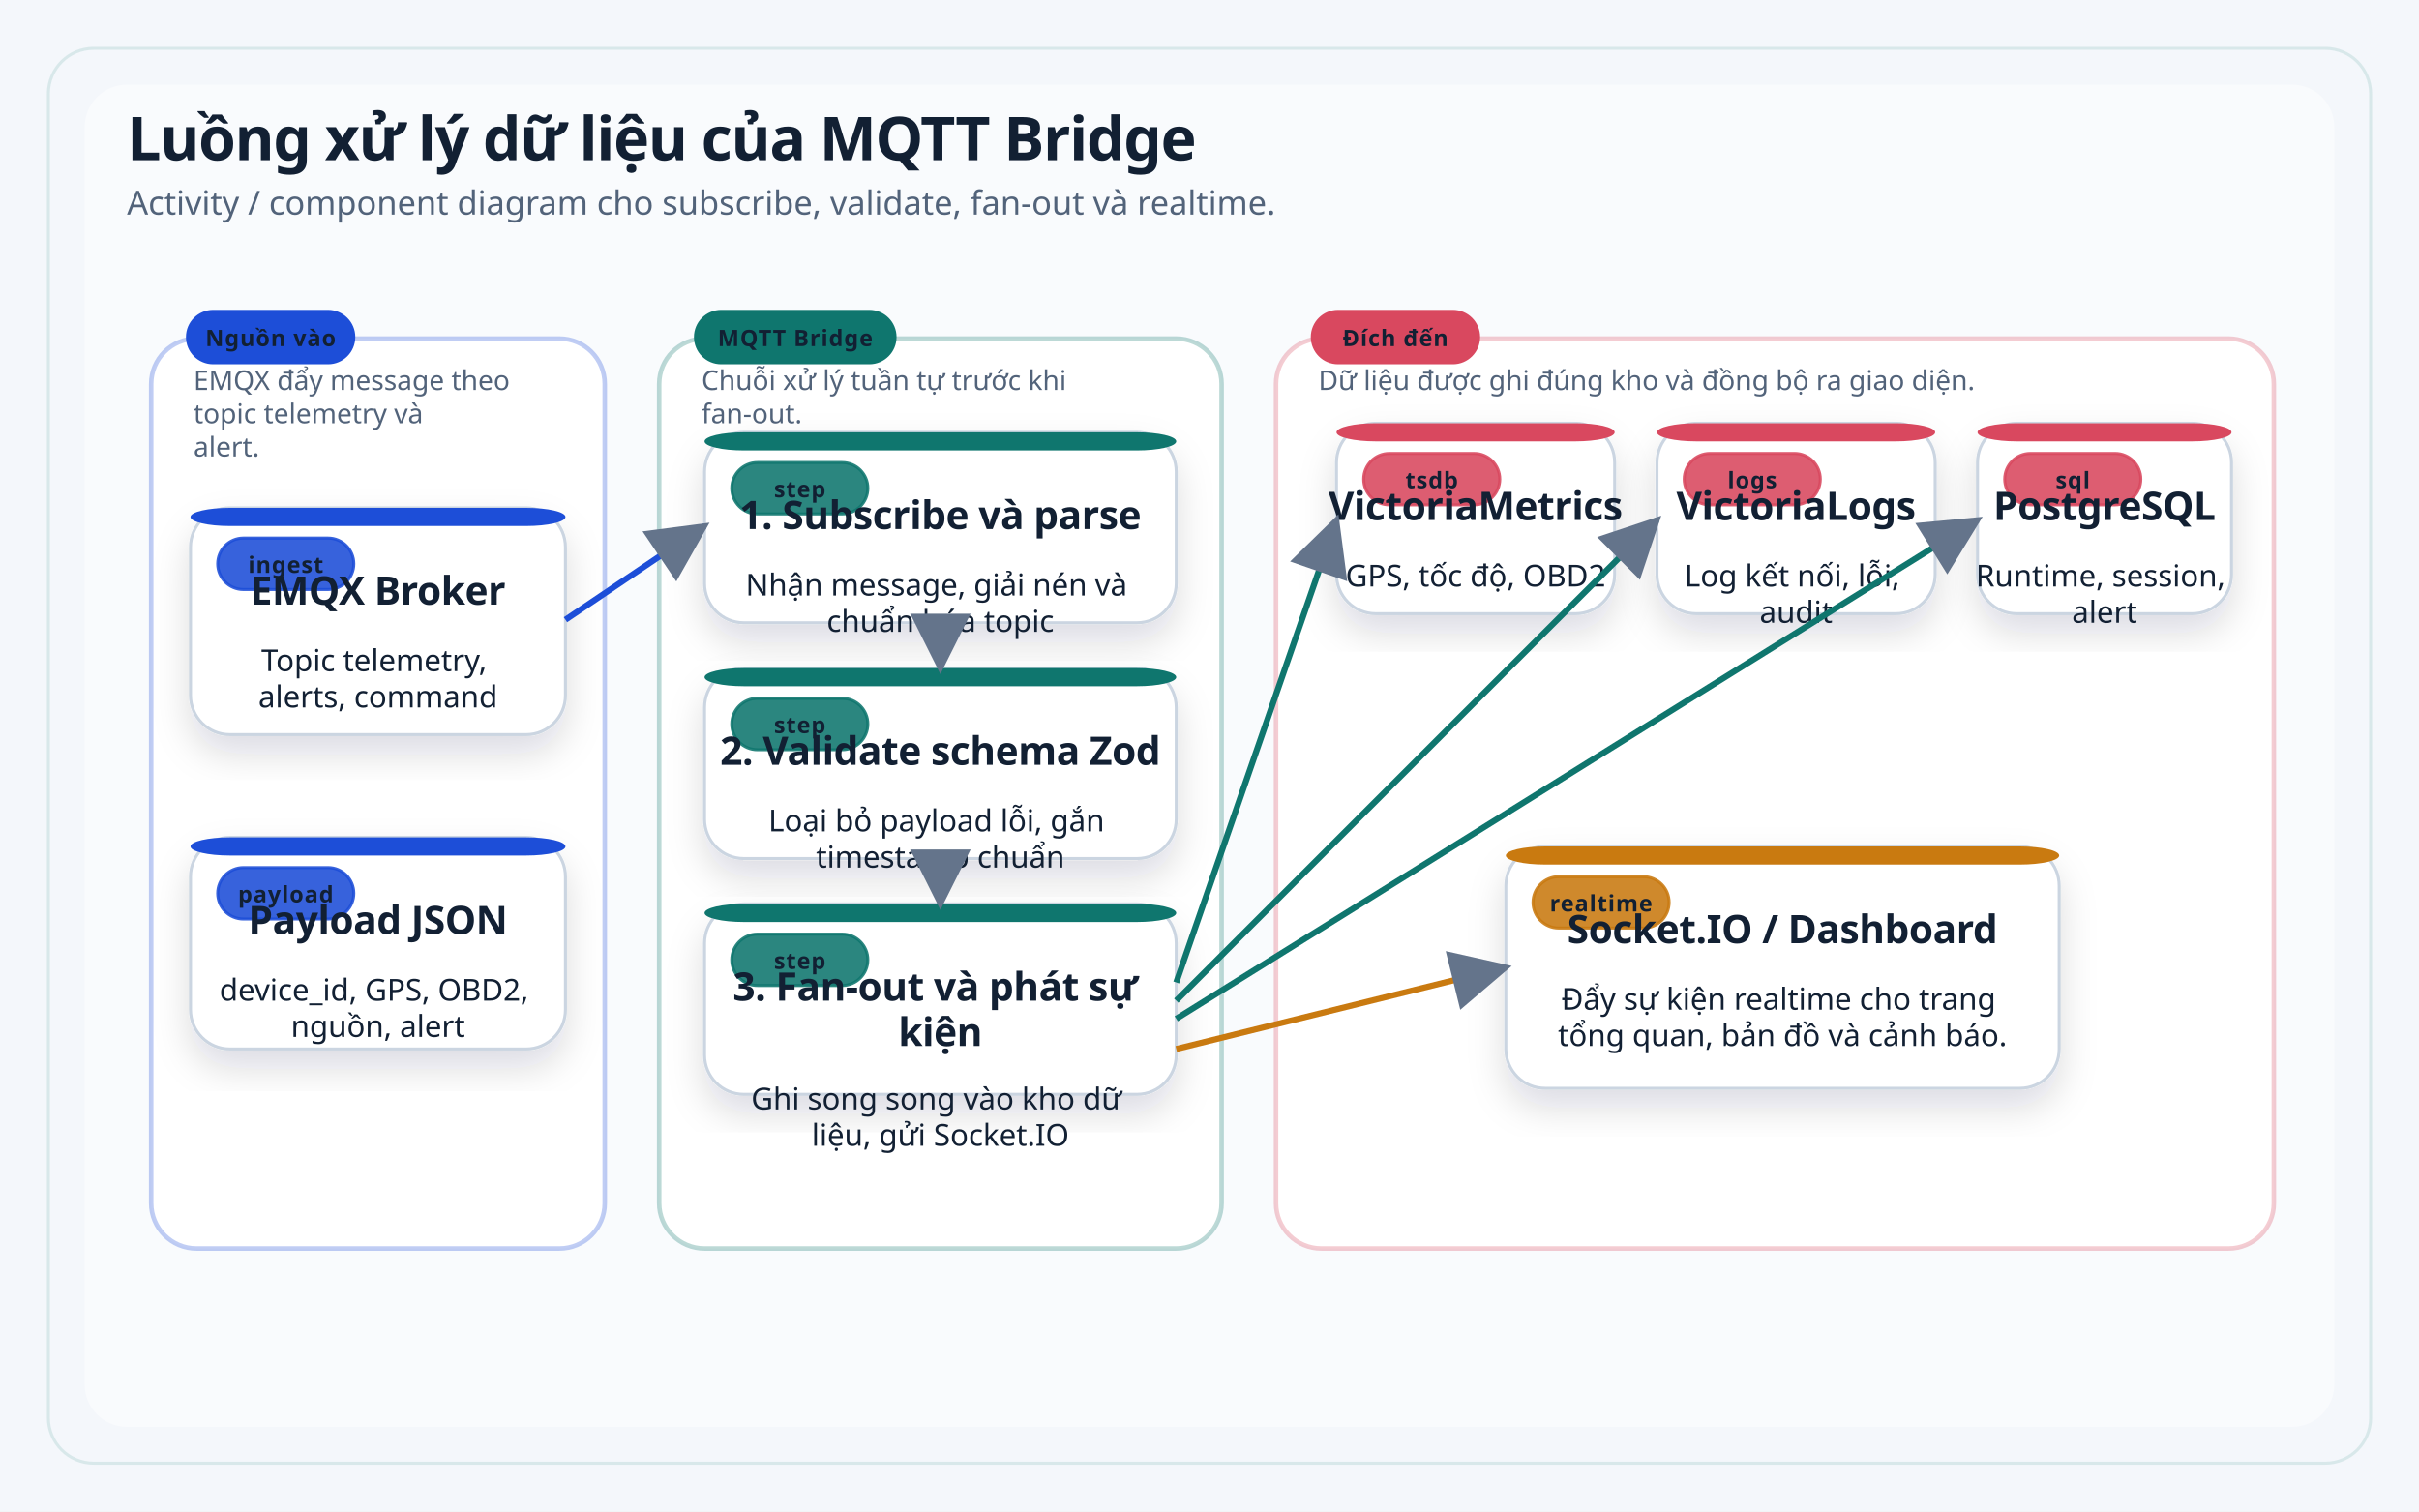
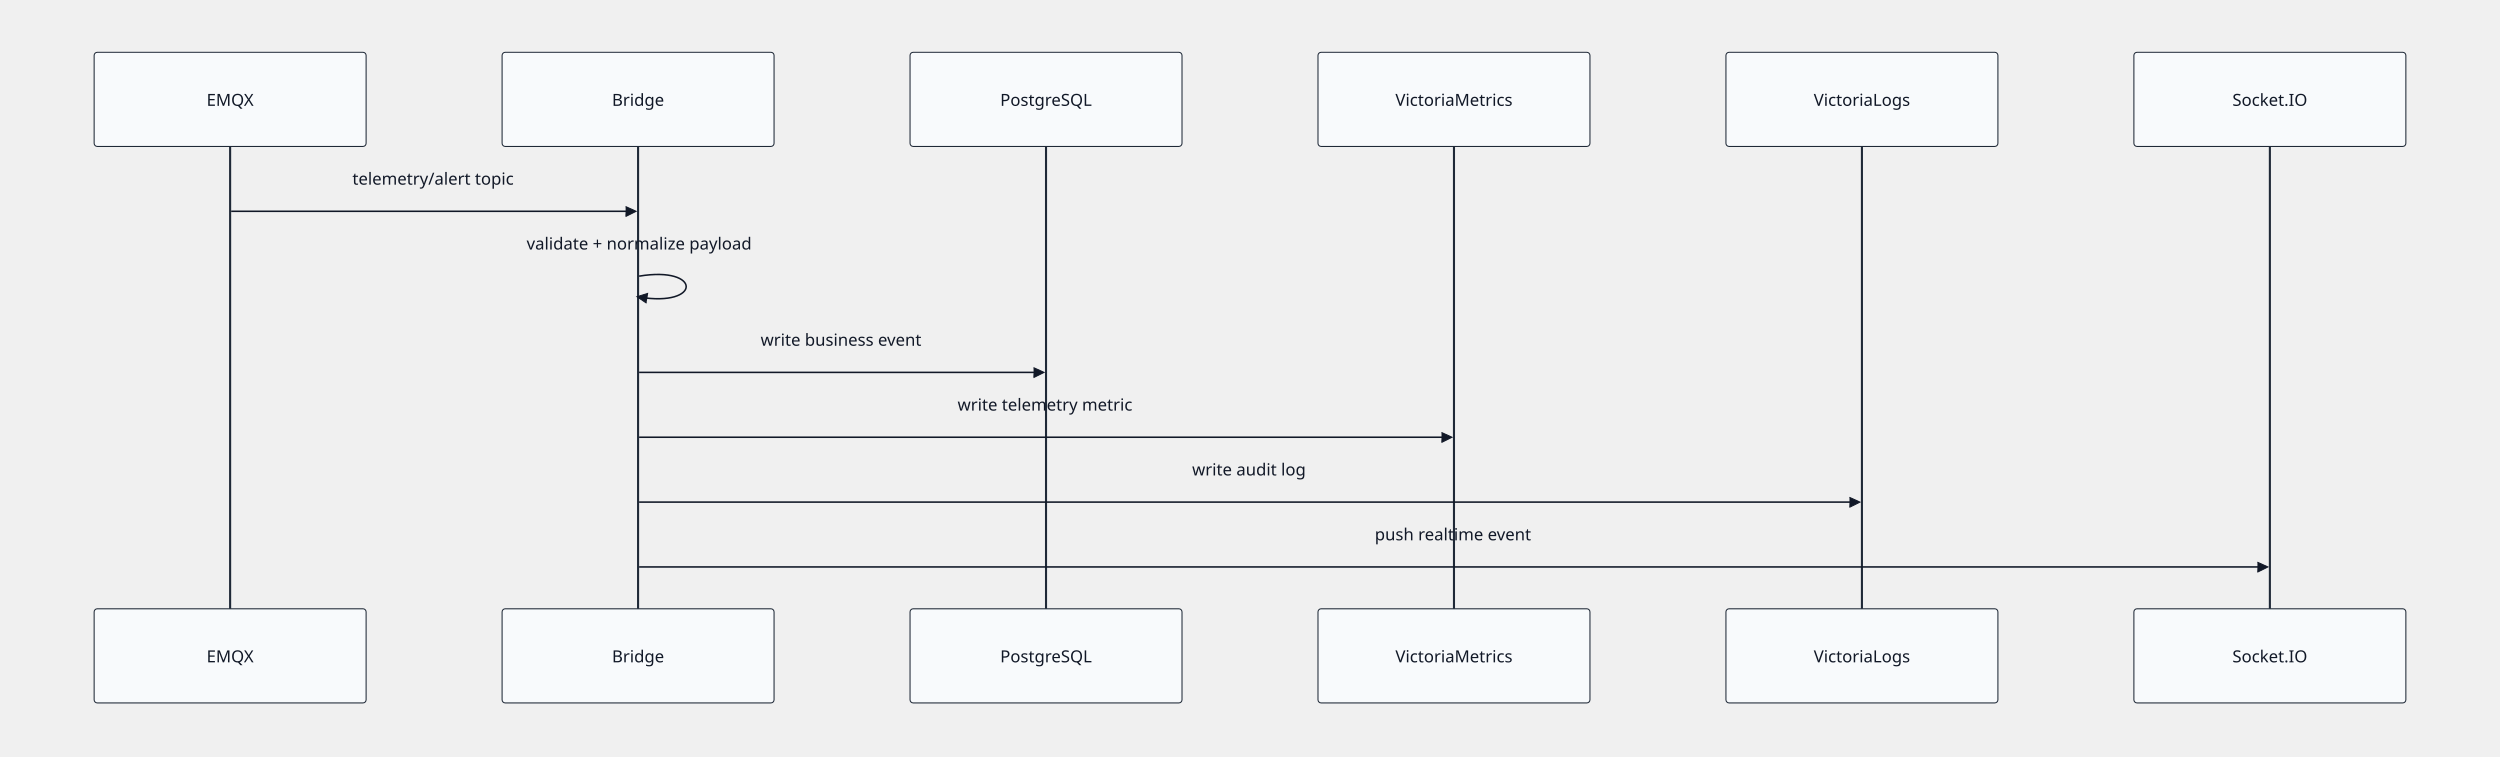
- <svg xmlns="http://www.w3.org/2000/svg" viewBox="0 0 1600 1000" width="1600" height="1000">
+ <svg xmlns="http://www.w3.org/2000/svg" id="my-svg" width="100%" style="max-width: 2390px; background-color: white;" viewBox="-90 -50 2390 723" role="graphics-document document" aria-roledescription="sequence">
+   <g>
+     <rect x="1950" y="532" fill="#eaeaea" stroke="#666" width="260" height="90" name="WS" rx="3" ry="3" class="actor actor-bottom" />
+     <text x="2080" y="577" dominant-baseline="central" alignment-baseline="central" class="actor actor-box" style="text-anchor: middle; font-size: 16px; font-weight: 400; font-family: &quot;Noto Sans&quot;, &quot;Segoe UI&quot;, Arial, sans-serif;">
+       <tspan x="2080" dy="0">Socket.IO</tspan>
+     </text>
+   </g>
+   <g>
+     <rect x="1560" y="532" fill="#eaeaea" stroke="#666" width="260" height="90" name="VL" rx="3" ry="3" class="actor actor-bottom" />
+     <text x="1690" y="577" dominant-baseline="central" alignment-baseline="central" class="actor actor-box" style="text-anchor: middle; font-size: 16px; font-weight: 400; font-family: &quot;Noto Sans&quot;, &quot;Segoe UI&quot;, Arial, sans-serif;">
+       <tspan x="1690" dy="0">VictoriaLogs</tspan>
+     </text>
+   </g>
+   <g>
+     <rect x="1170" y="532" fill="#eaeaea" stroke="#666" width="260" height="90" name="VM" rx="3" ry="3" class="actor actor-bottom" />
+     <text x="1300" y="577" dominant-baseline="central" alignment-baseline="central" class="actor actor-box" style="text-anchor: middle; font-size: 16px; font-weight: 400; font-family: &quot;Noto Sans&quot;, &quot;Segoe UI&quot;, Arial, sans-serif;">
+       <tspan x="1300" dy="0">VictoriaMetrics</tspan>
+     </text>
+   </g>
+   <g>
+     <rect x="780" y="532" fill="#eaeaea" stroke="#666" width="260" height="90" name="PG" rx="3" ry="3" class="actor actor-bottom" />
+     <text x="910" y="577" dominant-baseline="central" alignment-baseline="central" class="actor actor-box" style="text-anchor: middle; font-size: 16px; font-weight: 400; font-family: &quot;Noto Sans&quot;, &quot;Segoe UI&quot;, Arial, sans-serif;">
+       <tspan x="910" dy="0">PostgreSQL</tspan>
+     </text>
+   </g>
+   <g>
+     <rect x="390" y="532" fill="#eaeaea" stroke="#666" width="260" height="90" name="Bridge" rx="3" ry="3" class="actor actor-bottom" />
+     <text x="520" y="577" dominant-baseline="central" alignment-baseline="central" class="actor actor-box" style="text-anchor: middle; font-size: 16px; font-weight: 400; font-family: &quot;Noto Sans&quot;, &quot;Segoe UI&quot;, Arial, sans-serif;">
+       <tspan x="520" dy="0">Bridge</tspan>
+     </text>
+   </g>
+   <g>
+     <rect x="0" y="532" fill="#eaeaea" stroke="#666" width="260" height="90" name="EMQX" rx="3" ry="3" class="actor actor-bottom" />
+     <text x="130" y="577" dominant-baseline="central" alignment-baseline="central" class="actor actor-box" style="text-anchor: middle; font-size: 16px; font-weight: 400; font-family: &quot;Noto Sans&quot;, &quot;Segoe UI&quot;, Arial, sans-serif;">
+       <tspan x="130" dy="0">EMQX</tspan>
+     </text>
+   </g>
+   <g>
+     <line id="actor5" x1="2080" y1="90" x2="2080" y2="532" class="actor-line 200" stroke-width="0.5px" stroke="#999" name="WS" />
+     <g id="root-5">
+       <rect x="1950" y="0" fill="#eaeaea" stroke="#666" width="260" height="90" name="WS" rx="3" ry="3" class="actor actor-top" />
+       <text x="2080" y="45" dominant-baseline="central" alignment-baseline="central" class="actor actor-box" style="text-anchor: middle; font-size: 16px; font-weight: 400; font-family: &quot;Noto Sans&quot;, &quot;Segoe UI&quot;, Arial, sans-serif;">
+         <tspan x="2080" dy="0">Socket.IO</tspan>
+       </text>
+     </g>
+   </g>
+   <g>
+     <line id="actor4" x1="1690" y1="90" x2="1690" y2="532" class="actor-line 200" stroke-width="0.5px" stroke="#999" name="VL" />
+     <g id="root-4">
+       <rect x="1560" y="0" fill="#eaeaea" stroke="#666" width="260" height="90" name="VL" rx="3" ry="3" class="actor actor-top" />
+       <text x="1690" y="45" dominant-baseline="central" alignment-baseline="central" class="actor actor-box" style="text-anchor: middle; font-size: 16px; font-weight: 400; font-family: &quot;Noto Sans&quot;, &quot;Segoe UI&quot;, Arial, sans-serif;">
+         <tspan x="1690" dy="0">VictoriaLogs</tspan>
+       </text>
+     </g>
+   </g>
+   <g>
+     <line id="actor3" x1="1300" y1="90" x2="1300" y2="532" class="actor-line 200" stroke-width="0.5px" stroke="#999" name="VM" />
+     <g id="root-3">
+       <rect x="1170" y="0" fill="#eaeaea" stroke="#666" width="260" height="90" name="VM" rx="3" ry="3" class="actor actor-top" />
+       <text x="1300" y="45" dominant-baseline="central" alignment-baseline="central" class="actor actor-box" style="text-anchor: middle; font-size: 16px; font-weight: 400; font-family: &quot;Noto Sans&quot;, &quot;Segoe UI&quot;, Arial, sans-serif;">
+         <tspan x="1300" dy="0">VictoriaMetrics</tspan>
+       </text>
+     </g>
+   </g>
+   <g>
+     <line id="actor2" x1="910" y1="90" x2="910" y2="532" class="actor-line 200" stroke-width="0.5px" stroke="#999" name="PG" />
+     <g id="root-2">
+       <rect x="780" y="0" fill="#eaeaea" stroke="#666" width="260" height="90" name="PG" rx="3" ry="3" class="actor actor-top" />
+       <text x="910" y="45" dominant-baseline="central" alignment-baseline="central" class="actor actor-box" style="text-anchor: middle; font-size: 16px; font-weight: 400; font-family: &quot;Noto Sans&quot;, &quot;Segoe UI&quot;, Arial, sans-serif;">
+         <tspan x="910" dy="0">PostgreSQL</tspan>
+       </text>
+     </g>
+   </g>
+   <g>
+     <line id="actor1" x1="520" y1="90" x2="520" y2="532" class="actor-line 200" stroke-width="0.5px" stroke="#999" name="Bridge" />
+     <g id="root-1">
+       <rect x="390" y="0" fill="#eaeaea" stroke="#666" width="260" height="90" name="Bridge" rx="3" ry="3" class="actor actor-top" />
+       <text x="520" y="45" dominant-baseline="central" alignment-baseline="central" class="actor actor-box" style="text-anchor: middle; font-size: 16px; font-weight: 400; font-family: &quot;Noto Sans&quot;, &quot;Segoe UI&quot;, Arial, sans-serif;">
+         <tspan x="520" dy="0">Bridge</tspan>
+       </text>
+     </g>
+   </g>
+   <g>
+     <line id="actor0" x1="130" y1="90" x2="130" y2="532" class="actor-line 200" stroke-width="0.5px" stroke="#999" name="EMQX" />
+     <g id="root-0">
+       <rect x="0" y="0" fill="#eaeaea" stroke="#666" width="260" height="90" name="EMQX" rx="3" ry="3" class="actor actor-top" />
+       <text x="130" y="45" dominant-baseline="central" alignment-baseline="central" class="actor actor-box" style="text-anchor: middle; font-size: 16px; font-weight: 400; font-family: &quot;Noto Sans&quot;, &quot;Segoe UI&quot;, Arial, sans-serif;">
+         <tspan x="130" dy="0">EMQX</tspan>
+       </text>
+     </g>
+   </g>
+   <style>#my-svg{font-family:Noto Sans,Segoe UI,Arial,sans-serif;font-size:18px;fill:#111827;}@keyframes edge-animation-frame{from{stroke-dashoffset:0;}}@keyframes dash{to{stroke-dashoffset:0;}}#my-svg .edge-animation-slow{stroke-dasharray:9,5!important;stroke-dashoffset:900;animation:dash 50s linear infinite;stroke-linecap:round;}#my-svg .edge-animation-fast{stroke-dasharray:9,5!important;stroke-dashoffset:900;animation:dash 20s linear infinite;stroke-linecap:round;}#my-svg .error-icon{fill:#eef2ff;}#my-svg .error-text{fill:#110d00;stroke:#110d00;}#my-svg .edge-thickness-normal{stroke-width:1px;}#my-svg .edge-thickness-thick{stroke-width:3.5px;}#my-svg .edge-pattern-solid{stroke-dasharray:0;}#my-svg .edge-thickness-invisible{stroke-width:0;fill:none;}#my-svg .edge-pattern-dashed{stroke-dasharray:3;}#my-svg .edge-pattern-dotted{stroke-dasharray:2;}#my-svg .marker{fill:#1f2937;stroke:#1f2937;}#my-svg .marker.cross{stroke:#1f2937;}#my-svg svg{font-family:Noto Sans,Segoe UI,Arial,sans-serif;font-size:18px;}#my-svg p{margin:0;}#my-svg .actor{stroke:#1f2937;fill:#f8fafc;}#my-svg text.actor&gt;tspan{fill:#111827;stroke:none;}#my-svg .actor-line{stroke:#1f2937;}#my-svg .innerArc{stroke-width:1.5;stroke-dasharray:none;}#my-svg .messageLine0{stroke-width:1.5;stroke-dasharray:none;stroke:#111827;}#my-svg .messageLine1{stroke-width:1.5;stroke-dasharray:2,2;stroke:#111827;}#my-svg #arrowhead path{fill:#111827;stroke:#111827;}#my-svg .sequenceNumber{fill:#e0d6c8;}#my-svg #sequencenumber{fill:#111827;}#my-svg #crosshead path{fill:#111827;stroke:#111827;}#my-svg .messageText{fill:#111827;stroke:none;}#my-svg .labelBox{stroke:#1f2937;fill:#f8fafc;}#my-svg .labelText,#my-svg .labelText&gt;tspan{fill:#111827;stroke:none;}#my-svg .loopText,#my-svg .loopText&gt;tspan{fill:#111827;stroke:none;}#my-svg .loopLine{stroke-width:2px;stroke-dasharray:2,2;stroke:#1f2937;fill:#1f2937;}#my-svg .note{stroke:hsl(52.683, 60%, 73.922%);fill:#fff5ad;}#my-svg .noteText,#my-svg .noteText&gt;tspan{fill:#333;stroke:none;}#my-svg .activation0{fill:#ffffff;stroke:hsl(0, 0%, 90%);}#my-svg .activation1{fill:#ffffff;stroke:hsl(0, 0%, 90%);}#my-svg .activation2{fill:#ffffff;stroke:hsl(0, 0%, 90%);}#my-svg .actorPopupMenu{position:absolute;}#my-svg .actorPopupMenuPanel{position:absolute;fill:#f8fafc;box-shadow:0px 8px 16px 0px rgba(0,0,0,0.2);filter:drop-shadow(3px 5px 2px rgb(0 0 0 / 0.4));}#my-svg .actor-man line{stroke:#1f2937;fill:#f8fafc;}#my-svg .actor-man circle,#my-svg line{stroke:#1f2937;fill:#f8fafc;stroke-width:2px;}#my-svg :root{--mermaid-font-family:Noto Sans,Segoe UI,Arial,sans-serif;}</style>
+   <g />
  <defs>
-     <filter id="shadow" x="-20%" y="-20%" width="140%" height="140%">
-       <feDropShadow dx="0" dy="12" stdDeviation="12" flood-color="rgba(18, 32, 51, 0.14)" />
-     </filter>
-     <marker id="arrow" markerWidth="12" markerHeight="12" refX="10" refY="6" orient="auto">
-       <path d="M1,1 L11,6 L1,11 Z" fill="#0f766e" />
-     </marker>
-     <marker id="arrow-slate" markerWidth="12" markerHeight="12" refX="10" refY="6" orient="auto">
-       <path d="M1,1 L11,6 L1,11 Z" fill="#64748b" />
+     <symbol id="computer" width="24" height="24">
+       <path transform="scale(.5)" d="M2 2v13h20v-13h-20zm18 11h-16v-9h16v9zm-10.228 6l.466-1h3.524l.467 1h-4.457zm14.228 3h-24l2-6h2.104l-1.33 4h18.45l-1.297-4h2.073l2 6zm-5-10h-14v-7h14v7z" />
+     </symbol>
+   </defs>
+   <defs>
+     <symbol id="database" fill-rule="evenodd" clip-rule="evenodd">
+       <path transform="scale(.5)" d="M12.258.001l.256.004.255.005.253.008.251.01.249.012.247.015.246.016.242.019.241.02.239.023.236.024.233.027.231.028.229.031.225.032.223.034.22.036.217.038.214.04.211.041.208.043.205.045.201.046.198.048.194.05.191.051.187.053.183.054.18.056.175.057.172.059.168.06.163.061.16.063.155.064.15.066.074.033.073.033.071.034.07.034.069.035.068.035.067.035.066.035.064.036.064.036.062.036.06.036.06.037.058.037.058.037.055.038.055.038.053.038.052.038.051.039.05.039.048.039.047.039.045.04.044.04.043.04.041.04.04.041.039.041.037.041.036.041.034.041.033.042.032.042.03.042.029.042.027.042.026.043.024.043.023.043.021.043.02.043.018.044.017.043.015.044.013.044.012.044.011.045.009.044.007.045.006.045.004.045.002.045.001.045v17l-.001.045-.002.045-.004.045-.006.045-.007.045-.009.044-.011.045-.012.044-.013.044-.015.044-.017.043-.018.044-.02.043-.021.043-.023.043-.024.043-.026.043-.027.042-.029.042-.03.042-.032.042-.033.042-.034.041-.036.041-.037.041-.039.041-.04.041-.041.04-.043.04-.044.04-.045.04-.047.039-.048.039-.05.039-.051.039-.052.038-.053.038-.055.038-.055.038-.058.037-.058.037-.06.037-.06.036-.062.036-.064.036-.064.036-.066.035-.067.035-.068.035-.069.035-.07.034-.071.034-.073.033-.074.033-.15.066-.155.064-.16.063-.163.061-.168.06-.172.059-.175.057-.18.056-.183.054-.187.053-.191.051-.194.05-.198.048-.201.046-.205.045-.208.043-.211.041-.214.04-.217.038-.22.036-.223.034-.225.032-.229.031-.231.028-.233.027-.236.024-.239.023-.241.02-.242.019-.246.016-.247.015-.249.012-.251.01-.253.008-.255.005-.256.004-.258.001-.258-.001-.256-.004-.255-.005-.253-.008-.251-.01-.249-.012-.247-.015-.245-.016-.243-.019-.241-.02-.238-.023-.236-.024-.234-.027-.231-.028-.228-.031-.226-.032-.223-.034-.22-.036-.217-.038-.214-.04-.211-.041-.208-.043-.204-.045-.201-.046-.198-.048-.195-.05-.19-.051-.187-.053-.184-.054-.179-.056-.176-.057-.172-.059-.167-.06-.164-.061-.159-.063-.155-.064-.151-.066-.074-.033-.072-.033-.072-.034-.07-.034-.069-.035-.068-.035-.067-.035-.066-.035-.064-.036-.063-.036-.062-.036-.061-.036-.06-.037-.058-.037-.057-.037-.056-.038-.055-.038-.053-.038-.052-.038-.051-.039-.049-.039-.049-.039-.046-.039-.046-.04-.044-.04-.043-.04-.041-.04-.04-.041-.039-.041-.037-.041-.036-.041-.034-.041-.033-.042-.032-.042-.03-.042-.029-.042-.027-.042-.026-.043-.024-.043-.023-.043-.021-.043-.02-.043-.018-.044-.017-.043-.015-.044-.013-.044-.012-.044-.011-.045-.009-.044-.007-.045-.006-.045-.004-.045-.002-.045-.001-.045v-17l.001-.045.002-.045.004-.045.006-.045.007-.045.009-.044.011-.045.012-.044.013-.044.015-.044.017-.043.018-.044.02-.043.021-.043.023-.043.024-.043.026-.043.027-.042.029-.042.03-.042.032-.042.033-.042.034-.041.036-.041.037-.041.039-.041.04-.041.041-.04.043-.04.044-.04.046-.04.046-.039.049-.039.049-.039.051-.039.052-.038.053-.038.055-.038.056-.038.057-.037.058-.037.06-.037.061-.036.062-.036.063-.036.064-.036.066-.035.067-.035.068-.035.069-.035.07-.034.072-.034.072-.033.074-.033.151-.066.155-.064.159-.063.164-.061.167-.06.172-.059.176-.057.179-.056.184-.054.187-.053.19-.051.195-.05.198-.048.201-.046.204-.045.208-.043.211-.041.214-.04.217-.038.22-.036.223-.034.226-.032.228-.031.231-.028.234-.027.236-.024.238-.023.241-.02.243-.019.245-.016.247-.015.249-.012.251-.01.253-.008.255-.005.256-.004.258-.001.258.001zm-9.258 20.499v.01l.001.021.003.021.004.022.005.021.006.022.007.022.009.023.01.022.011.023.012.023.013.023.015.023.016.024.017.023.018.024.019.024.021.024.022.025.023.024.024.025.052.049.056.05.061.051.066.051.07.051.075.051.079.052.084.052.088.052.092.052.097.052.102.051.105.052.11.052.114.051.119.051.123.051.127.05.131.05.135.05.139.048.144.049.147.047.152.047.155.047.16.045.163.045.167.043.171.043.176.041.178.041.183.039.187.039.19.037.194.035.197.035.202.033.204.031.209.03.212.029.216.027.219.025.222.024.226.021.23.02.233.018.236.016.24.015.243.012.246.01.249.008.253.005.256.004.259.001.26-.001.257-.004.254-.005.25-.008.247-.011.244-.012.241-.014.237-.016.233-.018.231-.021.226-.021.224-.024.22-.026.216-.027.212-.028.21-.031.205-.031.202-.034.198-.034.194-.036.191-.037.187-.039.183-.04.179-.04.175-.042.172-.043.168-.044.163-.045.16-.046.155-.046.152-.047.148-.048.143-.049.139-.049.136-.05.131-.05.126-.05.123-.051.118-.052.114-.051.11-.052.106-.052.101-.052.096-.052.092-.052.088-.053.083-.051.079-.052.074-.052.07-.051.065-.051.06-.051.056-.05.051-.05.023-.024.023-.025.021-.024.02-.024.019-.024.018-.024.017-.024.015-.023.014-.024.013-.023.012-.023.01-.023.01-.022.008-.022.006-.022.006-.022.004-.022.004-.021.001-.021.001-.021v-4.127l-.077.055-.08.053-.083.054-.085.053-.087.052-.09.052-.093.051-.095.05-.097.05-.1.049-.102.049-.105.048-.106.047-.109.047-.111.046-.114.045-.115.045-.118.044-.12.043-.122.042-.124.042-.126.041-.128.04-.13.04-.132.038-.134.038-.135.037-.138.037-.139.035-.142.035-.143.034-.144.033-.147.032-.148.031-.15.03-.151.03-.153.029-.154.027-.156.027-.158.026-.159.025-.161.024-.162.023-.163.022-.165.021-.166.02-.167.019-.169.018-.169.017-.171.016-.173.015-.173.014-.175.013-.175.012-.177.011-.178.01-.179.008-.179.008-.181.006-.182.005-.182.004-.184.003-.184.002h-.37l-.184-.002-.184-.003-.182-.004-.182-.005-.181-.006-.179-.008-.179-.008-.178-.01-.176-.011-.176-.012-.175-.013-.173-.014-.172-.015-.171-.016-.17-.017-.169-.018-.167-.019-.166-.02-.165-.021-.163-.022-.162-.023-.161-.024-.159-.025-.157-.026-.156-.027-.155-.027-.153-.029-.151-.03-.15-.03-.148-.031-.146-.032-.145-.033-.143-.034-.141-.035-.14-.035-.137-.037-.136-.037-.134-.038-.132-.038-.13-.04-.128-.04-.126-.041-.124-.042-.122-.042-.12-.044-.117-.043-.116-.045-.113-.045-.112-.046-.109-.047-.106-.047-.105-.048-.102-.049-.1-.049-.097-.05-.095-.05-.093-.052-.09-.051-.087-.052-.085-.053-.083-.054-.08-.054-.077-.054v4.127zm0-5.654v.011l.001.021.003.021.004.021.005.022.006.022.007.022.009.022.01.022.011.023.012.023.013.023.015.024.016.023.017.024.018.024.019.024.021.024.022.024.023.025.024.024.052.05.056.05.061.05.066.051.07.051.075.052.079.051.084.052.088.052.092.052.097.052.102.052.105.052.11.051.114.051.119.052.123.05.127.051.131.05.135.049.139.049.144.048.147.048.152.047.155.046.16.045.163.045.167.044.171.042.176.042.178.04.183.04.187.038.19.037.194.036.197.034.202.033.204.032.209.03.212.028.216.027.219.025.222.024.226.022.23.02.233.018.236.016.24.014.243.012.246.01.249.008.253.006.256.003.259.001.26-.001.257-.003.254-.006.25-.008.247-.01.244-.012.241-.015.237-.016.233-.018.231-.02.226-.022.224-.024.22-.025.216-.027.212-.029.21-.03.205-.032.202-.033.198-.035.194-.036.191-.037.187-.039.183-.039.179-.041.175-.042.172-.043.168-.044.163-.045.16-.045.155-.047.152-.047.148-.048.143-.048.139-.05.136-.049.131-.05.126-.051.123-.051.118-.051.114-.052.11-.052.106-.052.101-.052.096-.052.092-.052.088-.052.083-.052.079-.052.074-.051.07-.052.065-.051.06-.05.056-.051.051-.049.023-.025.023-.024.021-.025.02-.024.019-.024.018-.024.017-.024.015-.023.014-.023.013-.024.012-.022.01-.023.01-.023.008-.022.006-.022.006-.022.004-.021.004-.022.001-.021.001-.021v-4.139l-.077.054-.08.054-.083.054-.085.052-.087.053-.09.051-.093.051-.095.051-.097.05-.1.049-.102.049-.105.048-.106.047-.109.047-.111.046-.114.045-.115.044-.118.044-.12.044-.122.042-.124.042-.126.041-.128.04-.13.039-.132.039-.134.038-.135.037-.138.036-.139.036-.142.035-.143.033-.144.033-.147.033-.148.031-.15.03-.151.03-.153.028-.154.028-.156.027-.158.026-.159.025-.161.024-.162.023-.163.022-.165.021-.166.02-.167.019-.169.018-.169.017-.171.016-.173.015-.173.014-.175.013-.175.012-.177.011-.178.009-.179.009-.179.007-.181.007-.182.005-.182.004-.184.003-.184.002h-.37l-.184-.002-.184-.003-.182-.004-.182-.005-.181-.007-.179-.007-.179-.009-.178-.009-.176-.011-.176-.012-.175-.013-.173-.014-.172-.015-.171-.016-.17-.017-.169-.018-.167-.019-.166-.02-.165-.021-.163-.022-.162-.023-.161-.024-.159-.025-.157-.026-.156-.027-.155-.028-.153-.028-.151-.03-.15-.03-.148-.031-.146-.033-.145-.033-.143-.033-.141-.035-.14-.036-.137-.036-.136-.037-.134-.038-.132-.039-.13-.039-.128-.04-.126-.041-.124-.042-.122-.043-.12-.043-.117-.044-.116-.044-.113-.046-.112-.046-.109-.046-.106-.047-.105-.048-.102-.049-.1-.049-.097-.05-.095-.051-.093-.051-.09-.051-.087-.053-.085-.052-.083-.054-.08-.054-.077-.054v4.139zm0-5.666v.011l.001.02.003.022.004.021.005.022.006.021.007.022.009.023.01.022.011.023.012.023.013.023.015.023.016.024.017.024.018.023.019.024.021.025.022.024.023.024.024.025.052.05.056.05.061.05.066.051.07.051.075.052.079.051.084.052.088.052.092.052.097.052.102.052.105.051.11.052.114.051.119.051.123.051.127.05.131.05.135.05.139.049.144.048.147.048.152.047.155.046.16.045.163.045.167.043.171.043.176.042.178.04.183.04.187.038.19.037.194.036.197.034.202.033.204.032.209.03.212.028.216.027.219.025.222.024.226.021.23.02.233.018.236.017.24.014.243.012.246.01.249.008.253.006.256.003.259.001.26-.001.257-.003.254-.006.25-.008.247-.01.244-.013.241-.014.237-.016.233-.018.231-.02.226-.022.224-.024.22-.025.216-.027.212-.029.21-.03.205-.032.202-.033.198-.035.194-.036.191-.037.187-.039.183-.039.179-.041.175-.042.172-.043.168-.044.163-.045.16-.045.155-.047.152-.047.148-.048.143-.049.139-.049.136-.049.131-.051.126-.05.123-.051.118-.052.114-.051.11-.052.106-.052.101-.052.096-.052.092-.052.088-.052.083-.052.079-.052.074-.052.07-.051.065-.051.06-.051.056-.05.051-.049.023-.025.023-.025.021-.024.02-.024.019-.024.018-.024.017-.024.015-.023.014-.024.013-.023.012-.023.01-.022.01-.023.008-.022.006-.022.006-.022.004-.022.004-.021.001-.021.001-.021v-4.153l-.077.054-.08.054-.083.053-.085.053-.087.053-.09.051-.093.051-.095.051-.097.05-.1.049-.102.048-.105.048-.106.048-.109.046-.111.046-.114.046-.115.044-.118.044-.12.043-.122.043-.124.042-.126.041-.128.04-.13.039-.132.039-.134.038-.135.037-.138.036-.139.036-.142.034-.143.034-.144.033-.147.032-.148.032-.15.03-.151.03-.153.028-.154.028-.156.027-.158.026-.159.024-.161.024-.162.023-.163.023-.165.021-.166.02-.167.019-.169.018-.169.017-.171.016-.173.015-.173.014-.175.013-.175.012-.177.01-.178.01-.179.009-.179.007-.181.006-.182.006-.182.004-.184.003-.184.001-.185.001-.185-.001-.184-.001-.184-.003-.182-.004-.182-.006-.181-.006-.179-.007-.179-.009-.178-.01-.176-.01-.176-.012-.175-.013-.173-.014-.172-.015-.171-.016-.17-.017-.169-.018-.167-.019-.166-.02-.165-.021-.163-.023-.162-.023-.161-.024-.159-.024-.157-.026-.156-.027-.155-.028-.153-.028-.151-.03-.15-.03-.148-.032-.146-.032-.145-.033-.143-.034-.141-.034-.14-.036-.137-.036-.136-.037-.134-.038-.132-.039-.13-.039-.128-.041-.126-.041-.124-.041-.122-.043-.12-.043-.117-.044-.116-.044-.113-.046-.112-.046-.109-.046-.106-.048-.105-.048-.102-.048-.1-.05-.097-.049-.095-.051-.093-.051-.09-.052-.087-.052-.085-.053-.083-.053-.08-.054-.077-.054v4.153zm8.74-8.179l-.257.004-.254.005-.25.008-.247.011-.244.012-.241.014-.237.016-.233.018-.231.021-.226.022-.224.023-.22.026-.216.027-.212.028-.21.031-.205.032-.202.033-.198.034-.194.036-.191.038-.187.038-.183.04-.179.041-.175.042-.172.043-.168.043-.163.045-.16.046-.155.046-.152.048-.148.048-.143.048-.139.049-.136.05-.131.05-.126.051-.123.051-.118.051-.114.052-.11.052-.106.052-.101.052-.096.052-.092.052-.088.052-.083.052-.079.052-.074.051-.07.052-.065.051-.06.05-.056.05-.051.05-.023.025-.023.024-.021.024-.02.025-.019.024-.018.024-.017.023-.015.024-.014.023-.013.023-.012.023-.01.023-.01.022-.008.022-.006.023-.006.021-.004.022-.004.021-.001.021-.001.021.001.021.001.021.004.021.004.022.006.021.006.023.008.022.01.022.01.023.012.023.013.023.014.023.015.024.017.023.018.024.019.024.02.025.021.024.023.024.023.025.051.05.056.05.06.05.065.051.07.052.074.051.079.052.083.052.088.052.092.052.096.052.101.052.106.052.11.052.114.052.118.051.123.051.126.051.131.05.136.05.139.049.143.048.148.048.152.048.155.046.16.046.163.045.168.043.172.043.175.042.179.041.183.04.187.038.191.038.194.036.198.034.202.033.205.032.21.031.212.028.216.027.22.026.224.023.226.022.231.021.233.018.237.016.241.014.244.012.247.011.25.008.254.005.257.004.26.001.26-.001.257-.004.254-.005.25-.008.247-.011.244-.012.241-.014.237-.016.233-.018.231-.021.226-.022.224-.023.22-.026.216-.027.212-.028.21-.031.205-.032.202-.033.198-.034.194-.036.191-.038.187-.038.183-.04.179-.041.175-.042.172-.043.168-.043.163-.045.16-.046.155-.046.152-.048.148-.048.143-.048.139-.049.136-.05.131-.05.126-.051.123-.051.118-.051.114-.052.11-.052.106-.052.101-.052.096-.052.092-.052.088-.052.083-.052.079-.052.074-.051.07-.052.065-.051.06-.05.056-.05.051-.05.023-.025.023-.024.021-.024.02-.025.019-.024.018-.024.017-.023.015-.024.014-.023.013-.023.012-.023.01-.023.01-.022.008-.022.006-.023.006-.021.004-.022.004-.021.001-.021.001-.021-.001-.021-.001-.021-.004-.021-.004-.022-.006-.021-.006-.023-.008-.022-.01-.022-.01-.023-.012-.023-.013-.023-.014-.023-.015-.024-.017-.023-.018-.024-.019-.024-.02-.025-.021-.024-.023-.024-.023-.025-.051-.05-.056-.05-.06-.05-.065-.051-.07-.052-.074-.051-.079-.052-.083-.052-.088-.052-.092-.052-.096-.052-.101-.052-.106-.052-.11-.052-.114-.052-.118-.051-.123-.051-.126-.051-.131-.05-.136-.05-.139-.049-.143-.048-.148-.048-.152-.048-.155-.046-.16-.046-.163-.045-.168-.043-.172-.043-.175-.042-.179-.041-.183-.04-.187-.038-.191-.038-.194-.036-.198-.034-.202-.033-.205-.032-.21-.031-.212-.028-.216-.027-.22-.026-.224-.023-.226-.022-.231-.021-.233-.018-.237-.016-.241-.014-.244-.012-.247-.011-.25-.008-.254-.005-.257-.004-.26-.001-.26.001z" />
+     </symbol>
+   </defs>
+   <defs>
+     <symbol id="clock" width="24" height="24">
+       <path transform="scale(.5)" d="M12 2c5.514 0 10 4.486 10 10s-4.486 10-10 10-10-4.486-10-10 4.486-10 10-10zm0-2c-6.627 0-12 5.373-12 12s5.373 12 12 12 12-5.373 12-12-5.373-12-12-12zm5.848 12.459c.202.038.202.333.001.372-1.907.361-6.045 1.111-6.547 1.111-.719 0-1.301-.582-1.301-1.301 0-.512.77-5.447 1.125-7.445.034-.192.312-.181.343.014l.985 6.238 5.394 1.011z" />
+     </symbol>
+   </defs>
+   <defs>
+     <marker id="arrowhead" refX="7.9" refY="5" markerUnits="userSpaceOnUse" markerWidth="12" markerHeight="12" orient="auto-start-reverse">
+       <path d="M -1 0 L 10 5 L 0 10 z" />
    </marker>
  </defs>
-   <style>
-     text {
-       fill: #122033;
-       font-family: "Segoe UI", "Noto Sans", Arial, sans-serif;
-     }
-     .title { font-size: 40px; font-weight: 750; letter-spacing: -0.02em; }
-     .subtitle { font-size: 22px; fill: #52637a; }
-     .section-title { font-size: 24px; font-weight: 700; }
-     .card-title { font-size: 26px; font-weight: 700; letter-spacing: -0.01em; }
-     .body { font-size: 20px; }
-     .small { font-size: 18px; fill: #52637a; }
-     .tiny { font-size: 15px; fill: #52637a; }
-     .chip { font-size: 15px; font-weight: 700; letter-spacing: 0.04em; text-transform: uppercase; }
-     .metric { font-size: 42px; font-weight: 760; }
-     .mono { font-family: "Consolas", "Courier New", monospace; font-size: 18px; }
-     .sidebar { fill: #f8fafc; font-size: 18px; font-weight: 600; }
-   </style>
-   <rect width="100%" height="100%" fill="#f4f7fb" />
-   <rect x="32" y="32" width="1536" height="936" rx="30" fill="none" stroke="rgba(15, 118, 110, 0.12)" stroke-width="2" />
-   <rect x="56" y="56" width="1488" height="888" rx="28" fill="rgba(255, 255, 255, 0.45)" stroke="none" />
-   <text x="84" y="106" class="title">Luồng xử lý dữ liệu của MQTT Bridge</text>
-   <text x="84" y="142" class="subtitle">Activity / component diagram cho subscribe, validate, fan-out và realtime.</text>
-   <rect x="100" y="224" width="300" height="602" rx="30" fill="#ffffff" stroke="rgba(29, 78, 216, 0.28)" stroke-width="3" />
-   <rect x="124" y="206" width="110" height="34" rx="17" fill="#1d4ed8" stroke="#1d4ed8" stroke-width="2" />
-   <text x="179" y="229" class="chip" text-anchor="middle" fill="#fff">Nguồn vào</text>
-   <text x="128" y="258" class="small" text-anchor="start" fill="#122033">
-     <tspan x="128" dy="0">EMQX đẩy message theo</tspan>
-     <tspan x="128" dy="22">topic telemetry và</tspan>
-     <tspan x="128" dy="22">alert.</tspan>
-   </text>
-   <rect x="436" y="224" width="372" height="602" rx="30" fill="#ffffff" stroke="rgba(15, 118, 110, 0.28)" stroke-width="3" />
-   <rect x="460" y="206" width="132" height="34" rx="17" fill="#0f766e" stroke="#0f766e" stroke-width="2" />
-   <text x="526" y="229" class="chip" text-anchor="middle" fill="#fff">MQTT Bridge</text>
-   <text x="464" y="258" class="small" text-anchor="start" fill="#122033">
-     <tspan x="464" dy="0">Chuỗi xử lý tuần tự trước khi</tspan>
-     <tspan x="464" dy="22">fan-out.</tspan>
-   </text>
-   <rect x="844" y="224" width="660" height="602" rx="30" fill="#ffffff" stroke="rgba(217, 72, 95, 0.28)" stroke-width="3" />
-   <rect x="868" y="206" width="110" height="34" rx="17" fill="#d9485f" stroke="#d9485f" stroke-width="2" />
-   <text x="923" y="229" class="chip" text-anchor="middle" fill="#fff">Đích đến</text>
-   <text x="872" y="258" class="small" text-anchor="start" fill="#122033">
-     <tspan x="872" dy="0">Dữ liệu được ghi đúng kho và đồng bộ ra giao diện.</tspan>
-   </text>
-   <rect x="126" y="336" width="248" height="150" rx="26" fill="#ffffff" stroke="#cbd5e1" stroke-width="2" filter="url(#shadow)" />
-   <rect x="126" y="336" width="248" height="12" rx="26" fill="#1d4ed8" stroke="none" />
-   <rect x="144" y="356" width="90" height="34" rx="17" fill="rgba(29, 78, 216, 0.88)" stroke="rgba(29, 78, 216, 0.88)" stroke-width="2" />
-   <text x="189" y="379" class="chip" text-anchor="middle" fill="#fff">ingest</text>
-   <text x="250" y="400" class="card-title" text-anchor="middle" fill="#122033">
-     <tspan x="250" dy="0">EMQX Broker</tspan>
-   </text>
-   <text x="250" y="444" class="body" text-anchor="middle" fill="#122033">
-     <tspan x="250" dy="0">Topic telemetry,</tspan>
-     <tspan x="250" dy="24">alerts, command</tspan>
-   </text>
-   <rect x="126" y="554" width="248" height="140" rx="26" fill="#ffffff" stroke="#cbd5e1" stroke-width="2" filter="url(#shadow)" />
-   <rect x="126" y="554" width="248" height="12" rx="26" fill="#1d4ed8" stroke="none" />
-   <rect x="144" y="574" width="90" height="34" rx="17" fill="rgba(29, 78, 216, 0.88)" stroke="rgba(29, 78, 216, 0.88)" stroke-width="2" />
-   <text x="189" y="597" class="chip" text-anchor="middle" fill="#fff">payload</text>
-   <text x="250" y="618" class="card-title" text-anchor="middle" fill="#122033">
-     <tspan x="250" dy="0">Payload JSON</tspan>
-   </text>
-   <text x="250" y="662" class="body" text-anchor="middle" fill="#122033">
-     <tspan x="250" dy="0">device_id, GPS, OBD2,</tspan>
-     <tspan x="250" dy="24">nguồn, alert</tspan>
-   </text>
-   <rect x="466" y="286" width="312" height="126" rx="26" fill="#ffffff" stroke="#cbd5e1" stroke-width="2" filter="url(#shadow)" />
-   <rect x="466" y="286" width="312" height="12" rx="26" fill="#0f766e" stroke="none" />
-   <rect x="484" y="306" width="90" height="34" rx="17" fill="rgba(15, 118, 110, 0.88)" stroke="rgba(15, 118, 110, 0.88)" stroke-width="2" />
-   <text x="529" y="329" class="chip" text-anchor="middle" fill="#fff">step</text>
-   <text x="622" y="350" class="card-title" text-anchor="middle" fill="#122033">
-     <tspan x="622" dy="0">1. Subscribe và parse</tspan>
-   </text>
-   <text x="622" y="394" class="body" text-anchor="middle" fill="#122033">
-     <tspan x="622" dy="0">Nhận message, giải nén và</tspan>
-     <tspan x="622" dy="24">chuẩn hóa topic</tspan>
-   </text>
-   <rect x="466" y="442" width="312" height="126" rx="26" fill="#ffffff" stroke="#cbd5e1" stroke-width="2" filter="url(#shadow)" />
-   <rect x="466" y="442" width="312" height="12" rx="26" fill="#0f766e" stroke="none" />
-   <rect x="484" y="462" width="90" height="34" rx="17" fill="rgba(15, 118, 110, 0.88)" stroke="rgba(15, 118, 110, 0.88)" stroke-width="2" />
-   <text x="529" y="485" class="chip" text-anchor="middle" fill="#fff">step</text>
-   <text x="622" y="506" class="card-title" text-anchor="middle" fill="#122033">
-     <tspan x="622" dy="0">2. Validate schema Zod</tspan>
-   </text>
-   <text x="622" y="550" class="body" text-anchor="middle" fill="#122033">
-     <tspan x="622" dy="0">Loại bỏ payload lỗi, gắn</tspan>
-     <tspan x="622" dy="24">timestamp chuẩn</tspan>
-   </text>
-   <rect x="466" y="598" width="312" height="126" rx="26" fill="#ffffff" stroke="#cbd5e1" stroke-width="2" filter="url(#shadow)" />
-   <rect x="466" y="598" width="312" height="12" rx="26" fill="#0f766e" stroke="none" />
-   <rect x="484" y="618" width="90" height="34" rx="17" fill="rgba(15, 118, 110, 0.88)" stroke="rgba(15, 118, 110, 0.88)" stroke-width="2" />
-   <text x="529" y="641" class="chip" text-anchor="middle" fill="#fff">step</text>
-   <text x="622" y="662" class="card-title" text-anchor="middle" fill="#122033">
-     <tspan x="622" dy="0">3. Fan-out và phát sự</tspan>
-     <tspan x="622" dy="30">kiện</tspan>
-   </text>
-   <text x="622" y="734" class="body" text-anchor="middle" fill="#122033">
-     <tspan x="622" dy="0">Ghi song song vào kho dữ</tspan>
-     <tspan x="622" dy="24">liệu, gửi Socket.IO</tspan>
-   </text>
-   <rect x="884" y="280" width="184" height="126" rx="26" fill="#ffffff" stroke="#cbd5e1" stroke-width="2" filter="url(#shadow)" />
-   <rect x="884" y="280" width="184" height="12" rx="26" fill="#d9485f" stroke="none" />
-   <rect x="902" y="300" width="90" height="34" rx="17" fill="rgba(217, 72, 95, 0.88)" stroke="rgba(217, 72, 95, 0.88)" stroke-width="2" />
-   <text x="947" y="323" class="chip" text-anchor="middle" fill="#fff">tsdb</text>
-   <text x="976" y="344" class="card-title" text-anchor="middle" fill="#122033">
-     <tspan x="976" dy="0">VictoriaMetrics</tspan>
-   </text>
-   <text x="976" y="388" class="body" text-anchor="middle" fill="#122033">
-     <tspan x="976" dy="0">GPS, tốc độ, OBD2</tspan>
-   </text>
-   <rect x="1096" y="280" width="184" height="126" rx="26" fill="#ffffff" stroke="#cbd5e1" stroke-width="2" filter="url(#shadow)" />
-   <rect x="1096" y="280" width="184" height="12" rx="26" fill="#d9485f" stroke="none" />
-   <rect x="1114" y="300" width="90" height="34" rx="17" fill="rgba(217, 72, 95, 0.88)" stroke="rgba(217, 72, 95, 0.88)" stroke-width="2" />
-   <text x="1159" y="323" class="chip" text-anchor="middle" fill="#fff">logs</text>
-   <text x="1188" y="344" class="card-title" text-anchor="middle" fill="#122033">
-     <tspan x="1188" dy="0">VictoriaLogs</tspan>
-   </text>
-   <text x="1188" y="388" class="body" text-anchor="middle" fill="#122033">
-     <tspan x="1188" dy="0">Log kết nối, lỗi,</tspan>
-     <tspan x="1188" dy="24">audit</tspan>
-   </text>
-   <rect x="1308" y="280" width="168" height="126" rx="26" fill="#ffffff" stroke="#cbd5e1" stroke-width="2" filter="url(#shadow)" />
-   <rect x="1308" y="280" width="168" height="12" rx="26" fill="#d9485f" stroke="none" />
-   <rect x="1326" y="300" width="90" height="34" rx="17" fill="rgba(217, 72, 95, 0.88)" stroke="rgba(217, 72, 95, 0.88)" stroke-width="2" />
-   <text x="1371" y="323" class="chip" text-anchor="middle" fill="#fff">sql</text>
-   <text x="1392" y="344" class="card-title" text-anchor="middle" fill="#122033">
-     <tspan x="1392" dy="0">PostgreSQL</tspan>
-   </text>
-   <text x="1392" y="388" class="body" text-anchor="middle" fill="#122033">
-     <tspan x="1392" dy="0">Runtime, session,</tspan>
-     <tspan x="1392" dy="24">alert</tspan>
-   </text>
-   <rect x="996" y="560" width="366" height="160" rx="26" fill="#ffffff" stroke="#cbd5e1" stroke-width="2" filter="url(#shadow)" />
-   <rect x="996" y="560" width="366" height="12" rx="26" fill="#c97a10" stroke="none" />
-   <rect x="1014" y="580" width="90" height="34" rx="17" fill="rgba(201, 122, 16, 0.88)" stroke="rgba(201, 122, 16, 0.88)" stroke-width="2" />
-   <text x="1059" y="603" class="chip" text-anchor="middle" fill="#fff">realtime</text>
-   <text x="1179" y="624" class="card-title" text-anchor="middle" fill="#122033">
-     <tspan x="1179" dy="0">Socket.IO / Dashboard</tspan>
-   </text>
-   <text x="1179" y="668" class="body" text-anchor="middle" fill="#122033">
-     <tspan x="1179" dy="0">Đẩy sự kiện realtime cho trang</tspan>
-     <tspan x="1179" dy="24">tổng quan, bản đồ và cảnh báo.</tspan>
-   </text>
-   <line x1="374" y1="410" x2="466" y2="348" stroke="#1d4ed8" stroke-width="4" marker-end="url(#arrow-slate)" />
-   <line x1="622" y1="412" x2="622" y2="442" stroke="#0f766e" stroke-width="4" marker-end="url(#arrow-slate)" />
-   <line x1="622" y1="568" x2="622" y2="598" stroke="#0f766e" stroke-width="4" marker-end="url(#arrow-slate)" />
-   <line x1="778" y1="650" x2="884" y2="344" stroke="#0f766e" stroke-width="4" marker-end="url(#arrow-slate)" />
-   <line x1="778" y1="662" x2="1096" y2="344" stroke="#0f766e" stroke-width="4" marker-end="url(#arrow-slate)" />
-   <line x1="778" y1="674" x2="1308" y2="344" stroke="#0f766e" stroke-width="4" marker-end="url(#arrow-slate)" />
-   <line x1="778" y1="694" x2="996" y2="640" stroke="#c97a10" stroke-width="4" marker-end="url(#arrow-slate)" />
+   <defs>
+     <marker id="crosshead" markerWidth="15" markerHeight="8" orient="auto" refX="4" refY="4.5">
+       <path fill="none" stroke="#000000" stroke-width="1pt" d="M 1,2 L 6,7 M 6,2 L 1,7" style="stroke-dasharray: 0, 0;" />
+     </marker>
+   </defs>
+   <defs>
+     <marker id="filled-head" refX="15.5" refY="7" markerWidth="20" markerHeight="28" orient="auto">
+       <path d="M 18,7 L9,13 L14,7 L9,1 Z" />
+     </marker>
+   </defs>
+   <defs>
+     <marker id="sequencenumber" refX="15" refY="15" markerWidth="60" markerHeight="40" orient="auto">
+       <circle cx="15" cy="15" r="6" />
+     </marker>
+   </defs>
+   <text x="324" y="105" text-anchor="middle" dominant-baseline="middle" alignment-baseline="middle" class="messageText" dy="1em" style="font-family: &quot;Noto Sans&quot;, &quot;Segoe UI&quot;, Arial, sans-serif; font-size: 16px; font-weight: 400;">telemetry/alert topic</text>
+   <line x1="131" y1="152" x2="516" y2="152" class="messageLine0" stroke-width="2" stroke="none" marker-end="url(#arrowhead)" style="fill: none;" />
+   <text x="521" y="167" text-anchor="middle" dominant-baseline="middle" alignment-baseline="middle" class="messageText" dy="1em" style="font-family: &quot;Noto Sans&quot;, &quot;Segoe UI&quot;, Arial, sans-serif; font-size: 16px; font-weight: 400;">validate + normalize payload</text>
+   <path d="M 521,214 C 581,204 581,244 521,234" class="messageLine0" stroke-width="2" stroke="none" marker-end="url(#arrowhead)" style="fill: none;" />
+   <text x="714" y="259" text-anchor="middle" dominant-baseline="middle" alignment-baseline="middle" class="messageText" dy="1em" style="font-family: &quot;Noto Sans&quot;, &quot;Segoe UI&quot;, Arial, sans-serif; font-size: 16px; font-weight: 400;">write business event</text>
+   <line x1="521" y1="306" x2="906" y2="306" class="messageLine0" stroke-width="2" stroke="none" marker-end="url(#arrowhead)" style="fill: none;" />
+   <text x="909" y="321" text-anchor="middle" dominant-baseline="middle" alignment-baseline="middle" class="messageText" dy="1em" style="font-family: &quot;Noto Sans&quot;, &quot;Segoe UI&quot;, Arial, sans-serif; font-size: 16px; font-weight: 400;">write telemetry metric</text>
+   <line x1="521" y1="368" x2="1296" y2="368" class="messageLine0" stroke-width="2" stroke="none" marker-end="url(#arrowhead)" style="fill: none;" />
+   <text x="1104" y="383" text-anchor="middle" dominant-baseline="middle" alignment-baseline="middle" class="messageText" dy="1em" style="font-family: &quot;Noto Sans&quot;, &quot;Segoe UI&quot;, Arial, sans-serif; font-size: 16px; font-weight: 400;">write audit log</text>
+   <line x1="521" y1="430" x2="1686" y2="430" class="messageLine0" stroke-width="2" stroke="none" marker-end="url(#arrowhead)" style="fill: none;" />
+   <text x="1299" y="445" text-anchor="middle" dominant-baseline="middle" alignment-baseline="middle" class="messageText" dy="1em" style="font-family: &quot;Noto Sans&quot;, &quot;Segoe UI&quot;, Arial, sans-serif; font-size: 16px; font-weight: 400;">push realtime event</text>
+   <line x1="521" y1="492" x2="2076" y2="492" class="messageLine0" stroke-width="2" stroke="none" marker-end="url(#arrowhead)" style="fill: none;" />
</svg>
